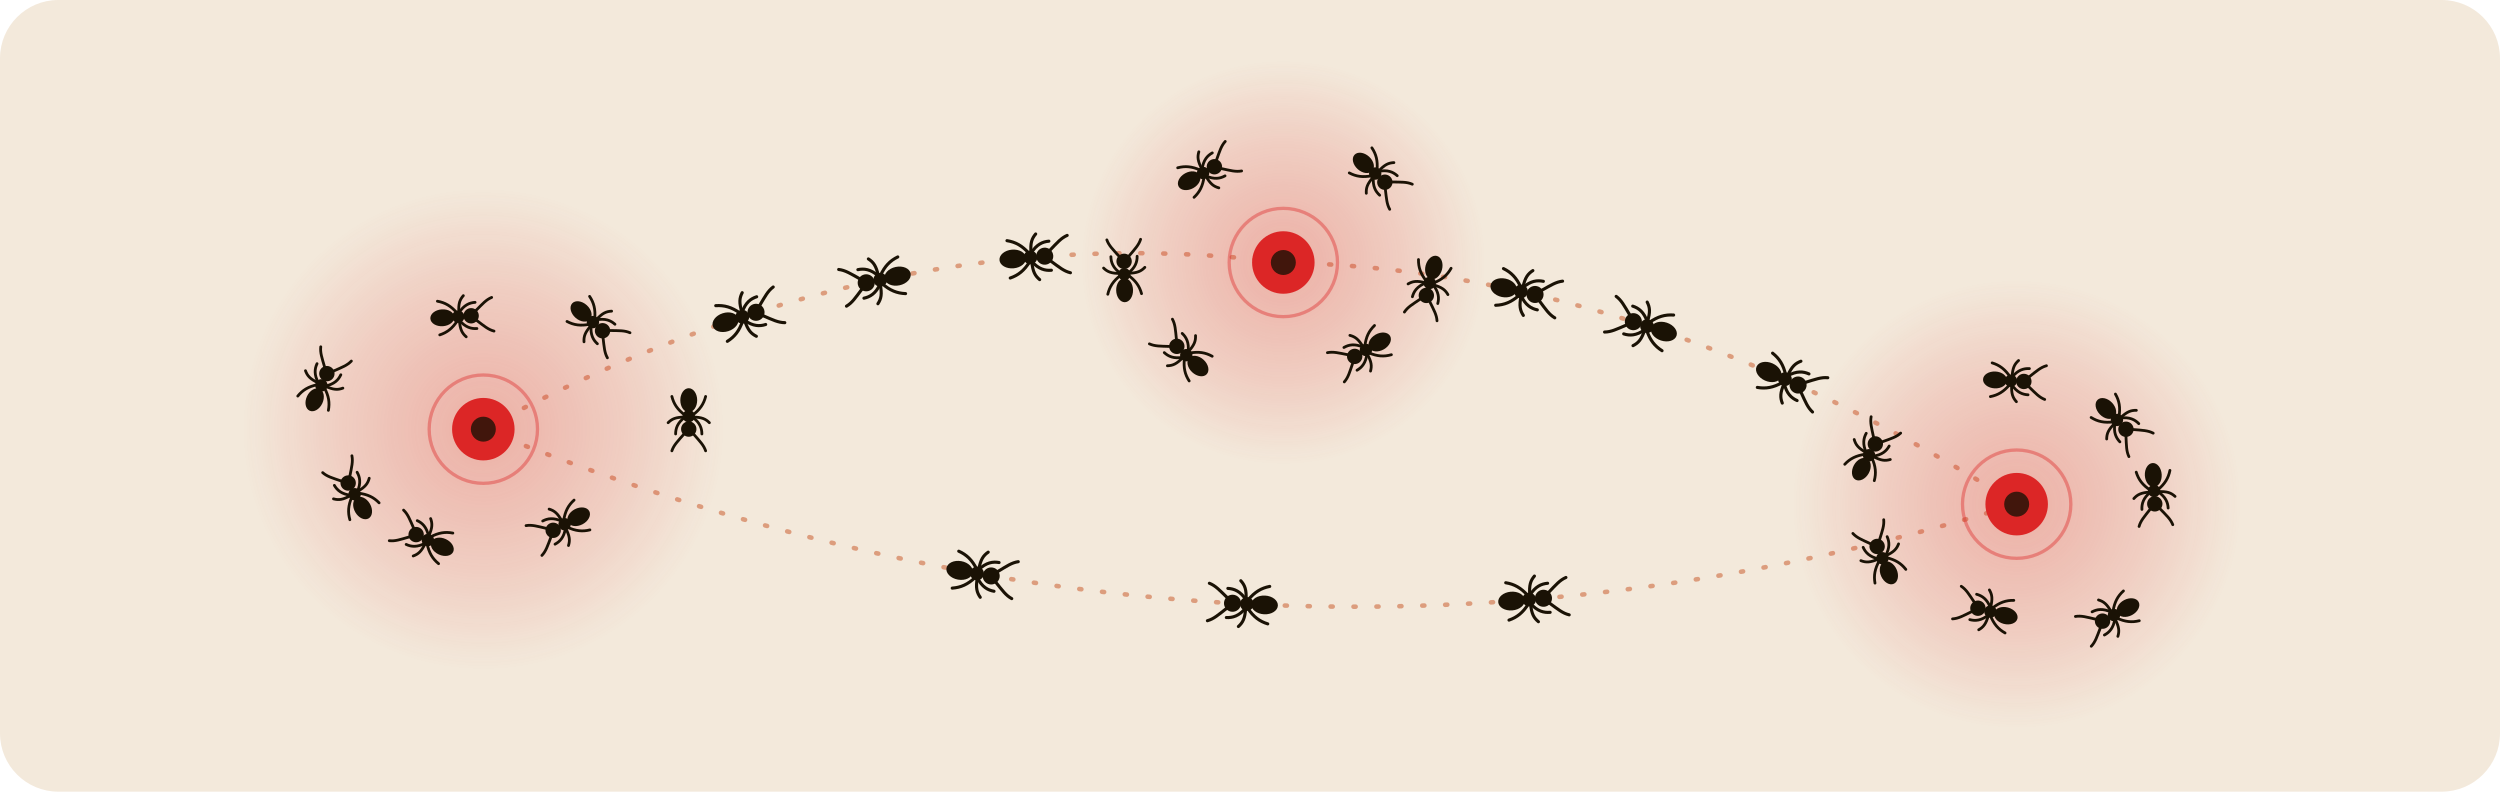
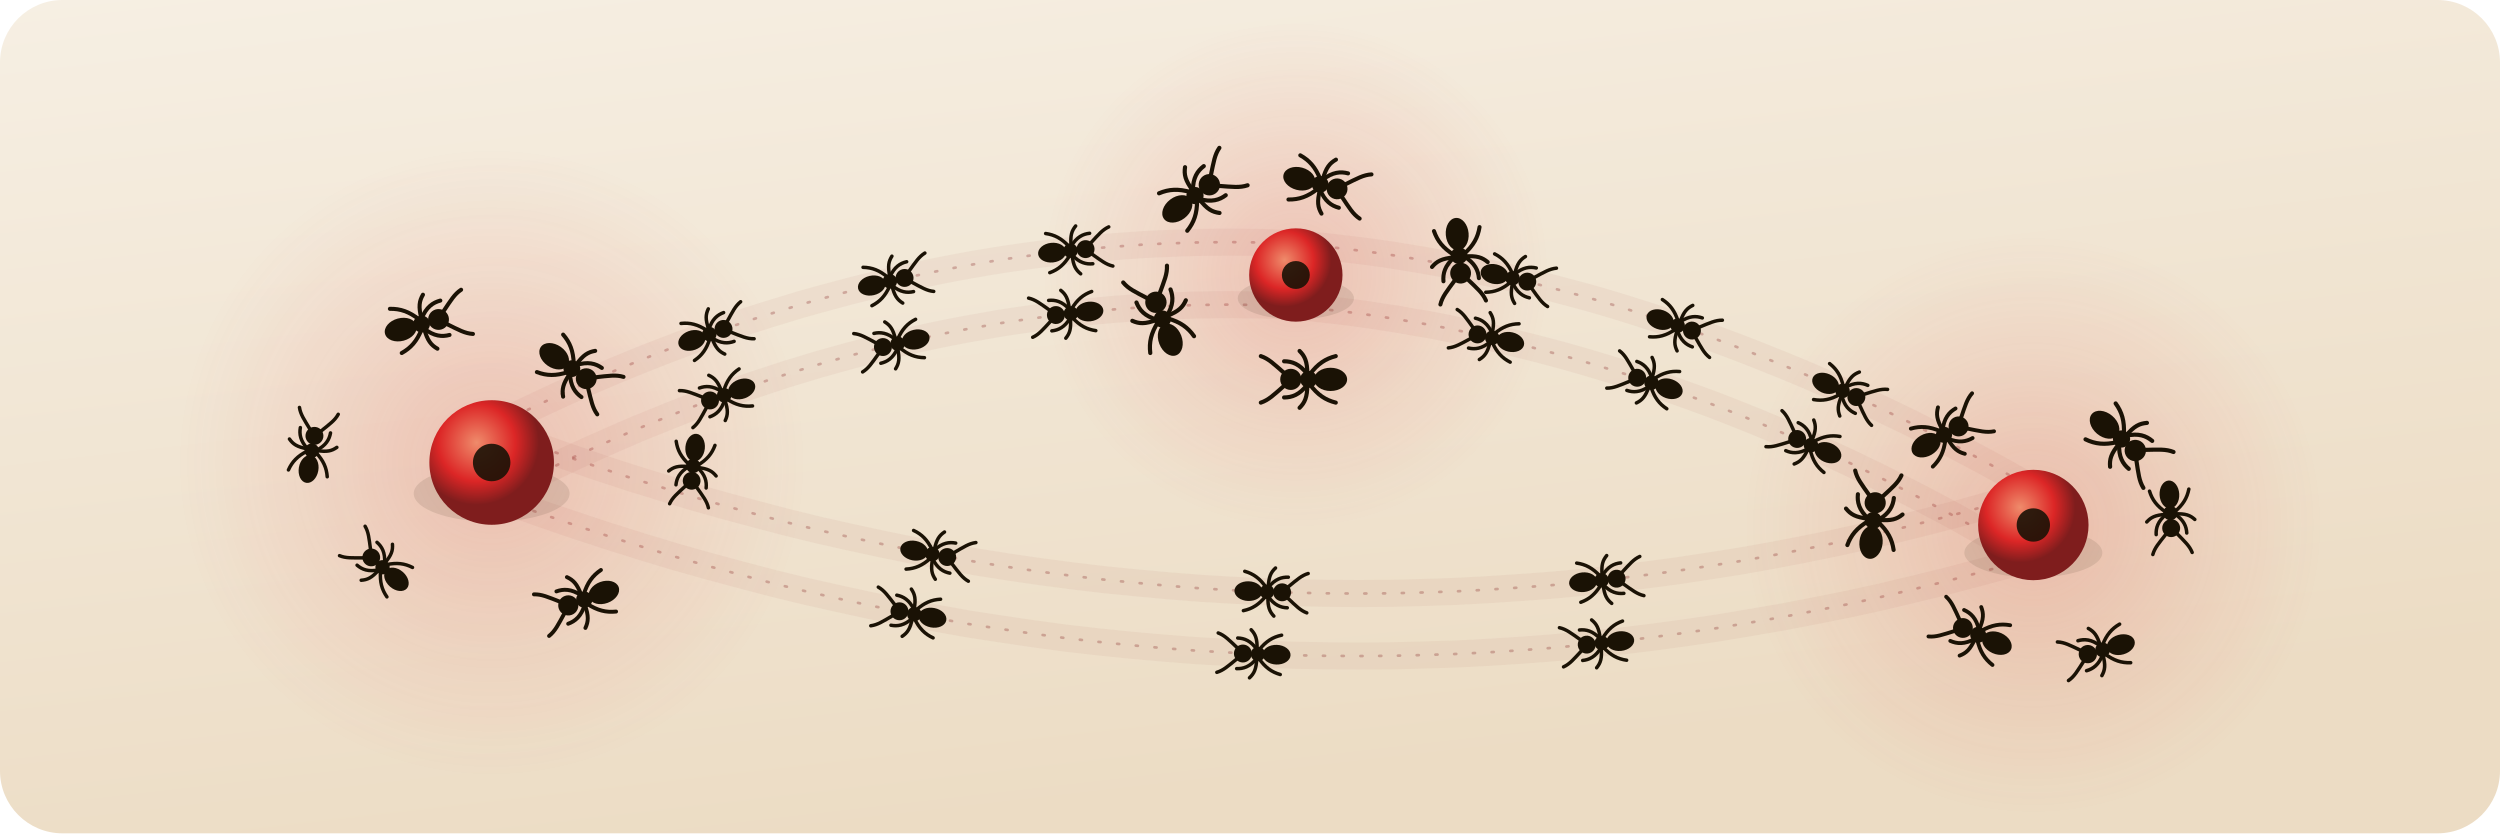
- <svg xmlns="http://www.w3.org/2000/svg" viewBox="0 0 1200 380" width="1200" height="380" role="img" aria-labelledby="t d">
+ <svg xmlns="http://www.w3.org/2000/svg" viewBox="0 0 1200 400" width="1200" height="400" role="img" aria-labelledby="t d">
  <defs>
    <g id="ant" fill="#1a1205">
      <ellipse cx="-7" cy="0" rx="6.4" ry="4.5" />
      <circle cx="1.5" cy="0" r="3.3" />
      <circle cx="8.4" cy="0" r="4.1" />
-       <g fill="none" stroke="#1a1205" stroke-width="1.5" stroke-linecap="round">
+       <g fill="none" stroke="#1a1205" stroke-width="1.6" stroke-linecap="round">
        <path d="M1,-2 C -2,-6 -5,-8 -9,-9" />
        <path d="M2,-2 C 2,-7 3,-9 5,-11" />
        <path d="M2,-2 C 5,-6 8,-7 11,-7" />
        <path d="M1,2 C -2,6 -5,8 -9,9" />
        <path d="M2,2 C 2,7 3,9 5,11" />
        <path d="M2,2 C 5,6 8,7 11,7" />
        <path d="M11,-2.5 C 15,-6 17,-8 20,-9" />
        <path d="M11,2.5 C 15,6 17,8 20,9" />
      </g>
    </g>
-     <radialGradient id="glow">
-       <stop offset="0%" stop-color="#dc2626" stop-opacity="0.30" />
-       <stop offset="62%" stop-color="#dc2626" stop-opacity="0.13" />
+     <radialGradient id="field">
+       <stop offset="0%" stop-color="#dc2626" stop-opacity="0.20" />
+       <stop offset="60%" stop-color="#dc2626" stop-opacity="0.07" />
      <stop offset="100%" stop-color="#dc2626" stop-opacity="0" />
    </radialGradient>
+     <radialGradient id="mound" cx="38%" cy="34%">
+       <stop offset="0%" stop-color="#ef8b6b" />
+       <stop offset="62%" stop-color="#dc2626" />
+       <stop offset="100%" stop-color="#7f1d1d" />
+     </radialGradient>
+     <linearGradient id="bg" x1="0" y1="0" x2="0.35" y2="1">
+       <stop offset="0%" stop-color="#f6efe3" />
+       <stop offset="100%" stop-color="#ecdcc4" />
+     </linearGradient>
  </defs>
-   <rect width="1200" height="380" rx="28" fill="#f3e9db" />
-   <g fill="none" stroke="#c2410c" stroke-width="2.2" stroke-linecap="round" opacity="0.45" stroke-dasharray="1 10">
-     <path d="M232,206 Q424.0,102.0 616,126" />
-     <path d="M616,126 Q792.0,130.0 968,242" />
-     <path d="M232,206 Q600.0,356.0 968,242" />
-   </g>
-   <circle cx="232" cy="206" r="116" fill="url(#glow)" />
-   <circle cx="232" cy="206" r="26" fill="none" stroke="#dc2626" stroke-width="1.6" opacity="0.4" />
-   <circle cx="232" cy="206" r="15" fill="#dc2626" />
-   <circle cx="232" cy="206" r="6" fill="#1a1205" opacity="0.8" />
-   <circle cx="616" cy="126" r="97" fill="url(#glow)" />
-   <circle cx="616" cy="126" r="26" fill="none" stroke="#dc2626" stroke-width="1.6" opacity="0.4" />
-   <circle cx="616" cy="126" r="15" fill="#dc2626" />
-   <circle cx="616" cy="126" r="6" fill="#1a1205" opacity="0.8" />
-   <circle cx="968" cy="242" r="108" fill="url(#glow)" />
-   <circle cx="968" cy="242" r="26" fill="none" stroke="#dc2626" stroke-width="1.6" opacity="0.4" />
-   <circle cx="968" cy="242" r="15" fill="#dc2626" />
-   <circle cx="968" cy="242" r="6" fill="#1a1205" opacity="0.8" />
-   <use href="#ant" transform="translate(330.6,198.4) rotate(90) scale(0.9)" />
-   <use href="#ant" transform="translate(272.2,251.0) rotate(152) scale(0.9)" />
-   <use href="#ant" transform="translate(206.6,259.8) rotate(205) scale(0.9)" />
-   <use href="#ant" transform="translate(170.9,238.4) rotate(240) scale(0.9)" />
-   <use href="#ant" transform="translate(153.7,186.2) rotate(295) scale(0.9)" />
-   <use href="#ant" transform="translate(218.6,152.1) rotate(356) scale(0.9)" />
-   <use href="#ant" transform="translate(283.6,153.7) rotate(402) scale(0.9)" />
-   <use href="#ant" transform="translate(686.6,134.5) rotate(105) scale(0.9)" />
-   <use href="#ant" transform="translate(656.8,167.3) rotate(150) scale(0.9)" />
-   <use href="#ant" transform="translate(570.4,171.4) rotate(223) scale(0.9)" />
-   <use href="#ant" transform="translate(539.7,133.0) rotate(269) scale(0.9)" />
-   <use href="#ant" transform="translate(576.3,83.7) rotate(331) scale(0.9)" />
-   <use href="#ant" transform="translate(659.1,82.4) rotate(402) scale(0.9)" />
-   <use href="#ant" transform="translate(1033.9,234.3) rotate(87) scale(0.9)" />
-   <use href="#ant" transform="translate(1015.9,294.6) rotate(152) scale(0.9)" />
-   <use href="#ant" transform="translate(956.7,293.9) rotate(195) scale(0.9)" />
-   <use href="#ant" transform="translate(904.1,269.2) rotate(246) scale(0.9)" />
-   <use href="#ant" transform="translate(896.5,219.7) rotate(299) scale(0.9)" />
-   <use href="#ant" transform="translate(963.9,182.7) rotate(363) scale(0.9)" />
-   <use href="#ant" transform="translate(1015.2,200.6) rotate(406) scale(0.9)" />
-   <use href="#ant" transform="translate(354.9,152.5) rotate(-18) scale(1.0)" />
-   <use href="#ant" transform="translate(424.0,134.0) rotate(168) scale(1.0)" />
-   <use href="#ant" transform="translate(493.1,123.7) rotate(-5) scale(1.0)" />
-   <use href="#ant" transform="translate(728.6,139.6) rotate(12) scale(1.0)" />
-   <use href="#ant" transform="translate(792.0,157.0) rotate(198) scale(1.0)" />
-   <use href="#ant" transform="translate(855.4,181.4) rotate(24) scale(1.0)" />
-   <use href="#ant" transform="translate(467.5,275.0) rotate(10) scale(1.0)" />
-   <use href="#ant" transform="translate(600.0,290.0) rotate(183) scale(1.0)" />
-   <use href="#ant" transform="translate(732.5,287.9) rotate(-5) scale(1.0)" />
+   <rect width="1200" height="400" rx="30" fill="url(#bg)" />
+   <path d="M229.2,208.7 L237.3,204.5 L245.5,200.5 L253.7,196.5 L261.8,192.7 L270.0,188.9 L278.2,185.2 L286.4,181.6 L294.5,178.2 L302.7,174.8 L310.9,171.5 L319.1,168.3 L327.3,165.2 L335.4,162.2 L343.6,159.3 L351.8,156.5 L360.0,153.7 L368.2,151.1 L376.4,148.6 L384.6,146.1 L392.8,143.8 L401.0,141.6 L409.2,139.4 L417.4,137.4 L425.6,135.4 L433.8,133.5 L442.0,131.8 L450.2,130.1 L458.4,128.5 L466.6,127.0 L474.8,125.6 L483.0,124.3 L491.3,123.1 L499.5,122.0 L507.7,121.0 L515.9,120.1 L524.1,119.3 L532.3,118.6 L540.5,118.0 L548.8,117.4 L557.0,117.0 L565.2,116.7 L573.4,116.4 L581.6,116.3 L589.8,116.2 L598.0,116.3 L606.3,116.4 L614.5,116.7 L622.7,117.0" fill="none" stroke="#7f1d1d" stroke-width="13" opacity="0.05" stroke-linecap="round" />
+   <path d="M229.2,208.7 L237.3,204.5 L245.5,200.5 L253.7,196.5 L261.8,192.7 L270.0,188.9 L278.2,185.2 L286.4,181.6 L294.5,178.2 L302.7,174.8 L310.9,171.5 L319.1,168.3 L327.3,165.2 L335.4,162.2 L343.6,159.3 L351.8,156.5 L360.0,153.7 L368.2,151.1 L376.4,148.6 L384.6,146.1 L392.8,143.8 L401.0,141.6 L409.2,139.4 L417.4,137.4 L425.6,135.4 L433.8,133.5 L442.0,131.8 L450.2,130.1 L458.4,128.5 L466.6,127.0 L474.8,125.6 L483.0,124.3 L491.3,123.1 L499.5,122.0 L507.7,121.0 L515.9,120.1 L524.1,119.3 L532.3,118.6 L540.5,118.0 L548.8,117.4 L557.0,117.0 L565.2,116.7 L573.4,116.4 L581.6,116.3 L589.8,116.2 L598.0,116.3 L606.3,116.4 L614.5,116.7 L622.7,117.0" fill="none" stroke="#7f1d1d" stroke-width="1.3" opacity="0.28" stroke-dasharray="1 8" stroke-linecap="round" />
+   <path d="M242.8,235.3 L250.8,231.3 L258.7,227.4 L266.6,223.6 L274.5,219.8 L282.4,216.2 L290.3,212.7 L298.2,209.2 L306.1,205.8 L314.0,202.6 L321.9,199.4 L329.8,196.3 L337.7,193.3 L345.6,190.4 L353.5,187.6 L361.4,184.9 L369.3,182.3 L377.2,179.7 L385.1,177.3 L393.0,174.9 L400.9,172.7 L408.8,170.5 L416.6,168.5 L424.5,166.5 L432.4,164.6 L440.3,162.8 L448.2,161.1 L456.0,159.5 L463.9,158.0 L471.8,156.6 L479.7,155.2 L487.5,154.0 L495.4,152.9 L503.3,151.8 L511.2,150.8 L519.0,150.0 L526.9,149.2 L534.8,148.5 L542.6,147.9 L550.5,147.4 L558.4,147.0 L566.2,146.7 L574.1,146.4 L582.0,146.3 L589.8,146.2 L597.7,146.3 L605.6,146.4 L613.4,146.7 L621.3,147.0" fill="none" stroke="#7f1d1d" stroke-width="13" opacity="0.05" stroke-linecap="round" />
+   <path d="M242.8,235.3 L250.8,231.3 L258.7,227.4 L266.6,223.6 L274.5,219.8 L282.4,216.2 L290.3,212.7 L298.2,209.2 L306.1,205.8 L314.0,202.6 L321.9,199.4 L329.8,196.3 L337.7,193.3 L345.6,190.4 L353.5,187.6 L361.4,184.9 L369.3,182.3 L377.2,179.7 L385.1,177.3 L393.0,174.9 L400.9,172.7 L408.8,170.5 L416.6,168.5 L424.5,166.5 L432.4,164.6 L440.3,162.8 L448.2,161.1 L456.0,159.5 L463.9,158.0 L471.8,156.6 L479.7,155.2 L487.5,154.0 L495.4,152.9 L503.3,151.8 L511.2,150.8 L519.0,150.0 L526.9,149.2 L534.8,148.5 L542.6,147.9 L550.5,147.4 L558.4,147.0 L566.2,146.7 L574.1,146.4 L582.0,146.3 L589.8,146.2 L597.7,146.3 L605.6,146.4 L613.4,146.7 L621.3,147.0" fill="none" stroke="#7f1d1d" stroke-width="1.3" opacity="0.28" stroke-dasharray="1 8" stroke-linecap="round" />
+   <path d="M623.4,117.1 L630.9,117.8 L638.4,118.6 L645.9,119.5 L653.5,120.4 L661.0,121.4 L668.5,122.5 L676.0,123.7 L683.6,125.0 L691.1,126.3 L698.6,127.8 L706.1,129.3 L713.6,130.8 L721.2,132.5 L728.7,134.2 L736.2,136.0 L743.7,137.9 L751.2,139.9 L758.8,141.9 L766.3,144.0 L773.8,146.2 L781.3,148.5 L788.8,150.9 L796.3,153.3 L803.8,155.8 L811.3,158.4 L818.8,161.0 L826.3,163.8 L833.8,166.6 L841.3,169.5 L848.8,172.5 L856.3,175.5 L863.8,178.6 L871.3,181.8 L878.8,185.1 L886.3,188.5 L893.8,191.9 L901.3,195.4 L908.8,199.0 L916.3,202.6 L923.8,206.4 L931.2,210.2 L938.7,214.1 L946.2,218.1 L953.7,222.1 L961.2,226.2 L968.6,230.4 L976.1,234.7 L983.6,239.1" fill="none" stroke="#7f1d1d" stroke-width="13" opacity="0.05" stroke-linecap="round" />
+   <path d="M623.4,117.1 L630.9,117.8 L638.4,118.6 L645.9,119.5 L653.5,120.4 L661.0,121.4 L668.5,122.5 L676.0,123.7 L683.6,125.0 L691.1,126.3 L698.6,127.8 L706.1,129.3 L713.6,130.8 L721.2,132.5 L728.7,134.2 L736.2,136.0 L743.7,137.9 L751.2,139.9 L758.8,141.9 L766.3,144.0 L773.8,146.2 L781.3,148.5 L788.8,150.9 L796.3,153.3 L803.8,155.8 L811.3,158.4 L818.8,161.0 L826.3,163.8 L833.8,166.6 L841.3,169.5 L848.8,172.5 L856.3,175.5 L863.8,178.6 L871.3,181.8 L878.8,185.1 L886.3,188.5 L893.8,191.9 L901.3,195.4 L908.8,199.0 L916.3,202.6 L923.8,206.4 L931.2,210.2 L938.7,214.1 L946.2,218.1 L953.7,222.1 L961.2,226.2 L968.6,230.4 L976.1,234.7 L983.6,239.1" fill="none" stroke="#7f1d1d" stroke-width="1.3" opacity="0.28" stroke-dasharray="1 8" stroke-linecap="round" />
+   <path d="M620.6,146.9 L627.9,147.6 L635.1,148.4 L642.3,149.2 L649.5,150.1 L656.8,151.1 L664.0,152.2 L671.2,153.3 L678.4,154.6 L685.7,155.8 L692.9,157.2 L700.1,158.7 L707.4,160.2 L714.6,161.8 L721.8,163.4 L729.0,165.2 L736.3,167.0 L743.5,168.9 L750.7,170.8 L758.0,172.9 L765.2,175.0 L772.5,177.2 L779.7,179.4 L786.9,181.8 L794.2,184.2 L801.4,186.7 L808.7,189.3 L815.9,191.9 L823.2,194.6 L830.4,197.4 L837.7,200.3 L844.9,203.2 L852.2,206.3 L859.4,209.4 L866.7,212.5 L873.9,215.8 L881.2,219.1 L888.5,222.5 L895.7,226.0 L903.0,229.5 L910.2,233.2 L917.5,236.9 L924.8,240.7 L932.0,244.5 L939.3,248.4 L946.6,252.5 L953.9,256.5 L961.1,260.7 L968.4,264.9" fill="none" stroke="#7f1d1d" stroke-width="13" opacity="0.05" stroke-linecap="round" />
+   <path d="M620.6,146.9 L627.9,147.6 L635.1,148.4 L642.3,149.2 L649.5,150.1 L656.8,151.1 L664.0,152.2 L671.2,153.3 L678.4,154.6 L685.7,155.8 L692.9,157.2 L700.1,158.7 L707.4,160.2 L714.6,161.8 L721.8,163.4 L729.0,165.2 L736.3,167.0 L743.5,168.9 L750.7,170.8 L758.0,172.9 L765.2,175.0 L772.5,177.2 L779.7,179.4 L786.9,181.8 L794.2,184.2 L801.4,186.7 L808.7,189.3 L815.9,191.9 L823.2,194.6 L830.4,197.4 L837.7,200.3 L844.9,203.2 L852.2,206.3 L859.4,209.4 L866.7,212.5 L873.9,215.8 L881.2,219.1 L888.5,222.5 L895.7,226.0 L903.0,229.5 L910.2,233.2 L917.5,236.9 L924.8,240.7 L932.0,244.5 L939.3,248.4 L946.6,252.5 L953.9,256.5 L961.1,260.7 L968.4,264.9" fill="none" stroke="#7f1d1d" stroke-width="1.3" opacity="0.28" stroke-dasharray="1 8" stroke-linecap="round" />
+   <path d="M241.3,208.0 L256.5,213.6 L271.8,219.0 L287.0,224.2 L302.2,229.2 L317.5,233.9 L332.7,238.5 L347.9,242.8 L363.2,246.9 L378.4,250.9 L393.6,254.6 L408.8,258.0 L424.1,261.3 L439.3,264.4 L454.5,267.2 L469.7,269.9 L484.9,272.3 L500.1,274.5 L515.4,276.5 L530.6,278.3 L545.8,279.8 L561.0,281.2 L576.2,282.4 L591.4,283.3 L606.6,284.0 L621.8,284.5 L637.0,284.8 L652.2,284.9 L667.4,284.8 L682.6,284.4 L697.9,283.9 L713.1,283.1 L728.3,282.1 L743.5,281.0 L758.7,279.6 L773.9,277.9 L789.1,276.1 L804.3,274.1 L819.5,271.8 L834.8,269.4 L850.0,266.7 L865.2,263.8 L880.4,260.7 L895.6,257.4 L910.9,253.9 L926.1,250.1 L941.3,246.2 L956.5,242.0 L971.8,237.6" fill="none" stroke="#7f1d1d" stroke-width="13" opacity="0.05" stroke-linecap="round" />
+   <path d="M241.3,208.0 L256.5,213.6 L271.8,219.0 L287.0,224.2 L302.2,229.2 L317.5,233.9 L332.7,238.5 L347.9,242.8 L363.2,246.9 L378.4,250.9 L393.6,254.6 L408.8,258.0 L424.1,261.3 L439.3,264.4 L454.5,267.2 L469.7,269.9 L484.9,272.3 L500.1,274.5 L515.4,276.5 L530.6,278.3 L545.8,279.8 L561.0,281.2 L576.2,282.4 L591.4,283.3 L606.6,284.0 L621.8,284.5 L637.0,284.8 L652.2,284.9 L667.4,284.8 L682.6,284.4 L697.9,283.9 L713.1,283.1 L728.3,282.1 L743.5,281.0 L758.7,279.6 L773.9,277.9 L789.1,276.1 L804.3,274.1 L819.5,271.8 L834.8,269.4 L850.0,266.7 L865.2,263.8 L880.4,260.7 L895.6,257.4 L910.9,253.9 L926.1,250.1 L941.3,246.2 L956.5,242.0 L971.8,237.6" fill="none" stroke="#7f1d1d" stroke-width="1.3" opacity="0.28" stroke-dasharray="1 8" stroke-linecap="round" />
+   <path d="M230.7,236.0 L246.3,241.8 L261.9,247.3 L277.5,252.6 L293.1,257.7 L308.7,262.6 L324.3,267.3 L339.9,271.7 L355.5,275.9 L371.1,280.0 L386.7,283.8 L402.3,287.3 L417.9,290.7 L433.6,293.8 L449.2,296.7 L464.8,299.5 L480.4,301.9 L496.0,304.2 L511.6,306.3 L527.3,308.1 L542.9,309.7 L558.5,311.1 L574.1,312.3 L589.8,313.2 L605.4,314.0 L621.0,314.5 L636.6,314.8 L652.3,314.9 L667.9,314.8 L683.5,314.4 L699.1,313.9 L714.8,313.1 L730.4,312.1 L746.0,310.9 L761.6,309.4 L777.3,307.8 L792.9,305.9 L808.5,303.8 L824.1,301.5 L839.7,298.9 L855.4,296.2 L871.0,293.2 L886.6,290.1 L902.2,286.7 L917.8,283.0 L933.4,279.2 L949.0,275.1 L964.6,270.9 L980.2,266.4" fill="none" stroke="#7f1d1d" stroke-width="13" opacity="0.05" stroke-linecap="round" />
+   <path d="M230.7,236.0 L246.3,241.8 L261.9,247.3 L277.5,252.6 L293.1,257.7 L308.7,262.6 L324.3,267.3 L339.9,271.7 L355.5,275.9 L371.1,280.0 L386.7,283.8 L402.3,287.3 L417.9,290.7 L433.6,293.8 L449.2,296.7 L464.8,299.5 L480.4,301.9 L496.0,304.2 L511.6,306.3 L527.3,308.1 L542.9,309.7 L558.5,311.1 L574.1,312.3 L589.8,313.2 L605.4,314.0 L621.0,314.5 L636.6,314.8 L652.3,314.9 L667.9,314.8 L683.5,314.4 L699.1,313.9 L714.8,313.1 L730.4,312.1 L746.0,310.9 L761.6,309.4 L777.3,307.8 L792.9,305.9 L808.5,303.8 L824.1,301.5 L839.7,298.9 L855.4,296.2 L871.0,293.2 L886.6,290.1 L902.2,286.7 L917.8,283.0 L933.4,279.2 L949.0,275.1 L964.6,270.9 L980.2,266.4" fill="none" stroke="#7f1d1d" stroke-width="1.3" opacity="0.28" stroke-dasharray="1 8" stroke-linecap="round" />
+   <circle cx="236" cy="222" r="151" fill="url(#field)" />
+   <ellipse cx="236" cy="236.9" rx="37.4" ry="13.5" fill="#1a1205" opacity="0.10" />
+   <circle cx="236" cy="222" r="29.9" fill="url(#mound)" />
+   <circle cx="236" cy="222" r="9.0" fill="#1a1205" opacity="0.9" />
+   <circle cx="622" cy="132" r="122" fill="url(#field)" />
+   <ellipse cx="622" cy="143.2" rx="27.9" ry="10.1" fill="#1a1205" opacity="0.10" />
+   <circle cx="622" cy="132" r="22.4" fill="url(#mound)" />
+   <circle cx="622" cy="132" r="6.7" fill="#1a1205" opacity="0.9" />
+   <circle cx="976" cy="252" r="139" fill="url(#field)" />
+   <ellipse cx="976" cy="265.3" rx="33.1" ry="11.9" fill="#1a1205" opacity="0.10" />
+   <circle cx="976" cy="252" r="26.5" fill="url(#mound)" />
+   <circle cx="976" cy="252" r="8.0" fill="#1a1205" opacity="0.9" />
+   <use href="#ant" transform="translate(332.9,222.1) rotate(96) scale(1.04)" />
+   <use href="#ant" transform="translate(282.1,287.2) rotate(160) scale(1.18)" />
+   <use href="#ant" transform="translate(184.8,273.3) rotate(221) scale(1.04)" />
+   <use href="#ant" transform="translate(149.4,217.9) rotate(280) scale(1.05)" />
+   <use href="#ant" transform="translate(200.6,156.0) rotate(345) scale(1.22)" />
+   <use href="#ant" transform="translate(273.0,175.9) rotate(395) scale(1.22)" />
+   <use href="#ant" transform="translate(700.2,120.9) rotate(85) scale(1.22)" />
+   <use href="#ant" transform="translate(630.0,182.1) rotate(180) scale(1.24)" />
+   <use href="#ant" transform="translate(558.6,154.9) rotate(249) scale(1.25)" />
+   <use href="#ant" transform="translate(572.1,95.0) rotate(323) scale(1.25)" />
+   <use href="#ant" transform="translate(631.9,88.0) rotate(375) scale(1.22)" />
+   <use href="#ant" transform="translate(1041.7,244.7) rotate(87) scale(1.05)" />
+   <use href="#ant" transform="translate(1010.8,311.5) rotate(164) scale(1.07)" />
+   <use href="#ant" transform="translate(951.1,305.4) rotate(204) scale(1.16)" />
+   <use href="#ant" transform="translate(899.0,251.7) rotate(276) scale(1.24)" />
+   <use href="#ant" transform="translate(931.6,209.6) rotate(330) scale(1.17)" />
+   <use href="#ant" transform="translate(1016.9,209.5) rotate(400) scale(1.25)" />
+   <use href="#ant" transform="translate(339.0,160.9) rotate(-20) scale(1.05)" />
+   <use href="#ant" transform="translate(425.6,135.4) rotate(-13) scale(1.05)" />
+   <use href="#ant" transform="translate(512.3,120.5) rotate(-6) scale(1.05)" />
+   <use href="#ant" transform="translate(349.1,189.2) rotate(160) scale(1.05)" />
+   <use href="#ant" transform="translate(432.4,164.6) rotate(167) scale(1.05)" />
+   <use href="#ant" transform="translate(515.6,150.3) rotate(174) scale(1.05)" />
+   <use href="#ant" transform="translate(724.5,133.2) rotate(13) scale(1.05)" />
+   <use href="#ant" transform="translate(803.8,155.8) rotate(19) scale(1.05)" />
+   <use href="#ant" transform="translate(883.0,187.0) rotate(24) scale(1.05)" />
+   <use href="#ant" transform="translate(717.8,162.5) rotate(193) scale(1.05)" />
+   <use href="#ant" transform="translate(794.2,184.2) rotate(199) scale(1.05)" />
+   <use href="#ant" transform="translate(870.7,214.3) rotate(204) scale(1.05)" />
+   <use href="#ant" transform="translate(446.0,265.7) rotate(11) scale(1.05)" />
+   <use href="#ant" transform="translate(606.6,284.0) rotate(2) scale(1.05)" />
+   <use href="#ant" transform="translate(767.2,278.7) rotate(-6) scale(1.05)" />
+   <use href="#ant" transform="translate(440.4,295.1) rotate(191) scale(1.05)" />
+   <use href="#ant" transform="translate(605.4,314.0) rotate(182) scale(1.05)" />
+   <use href="#ant" transform="translate(770.4,308.5) rotate(174) scale(1.05)" />
</svg>
